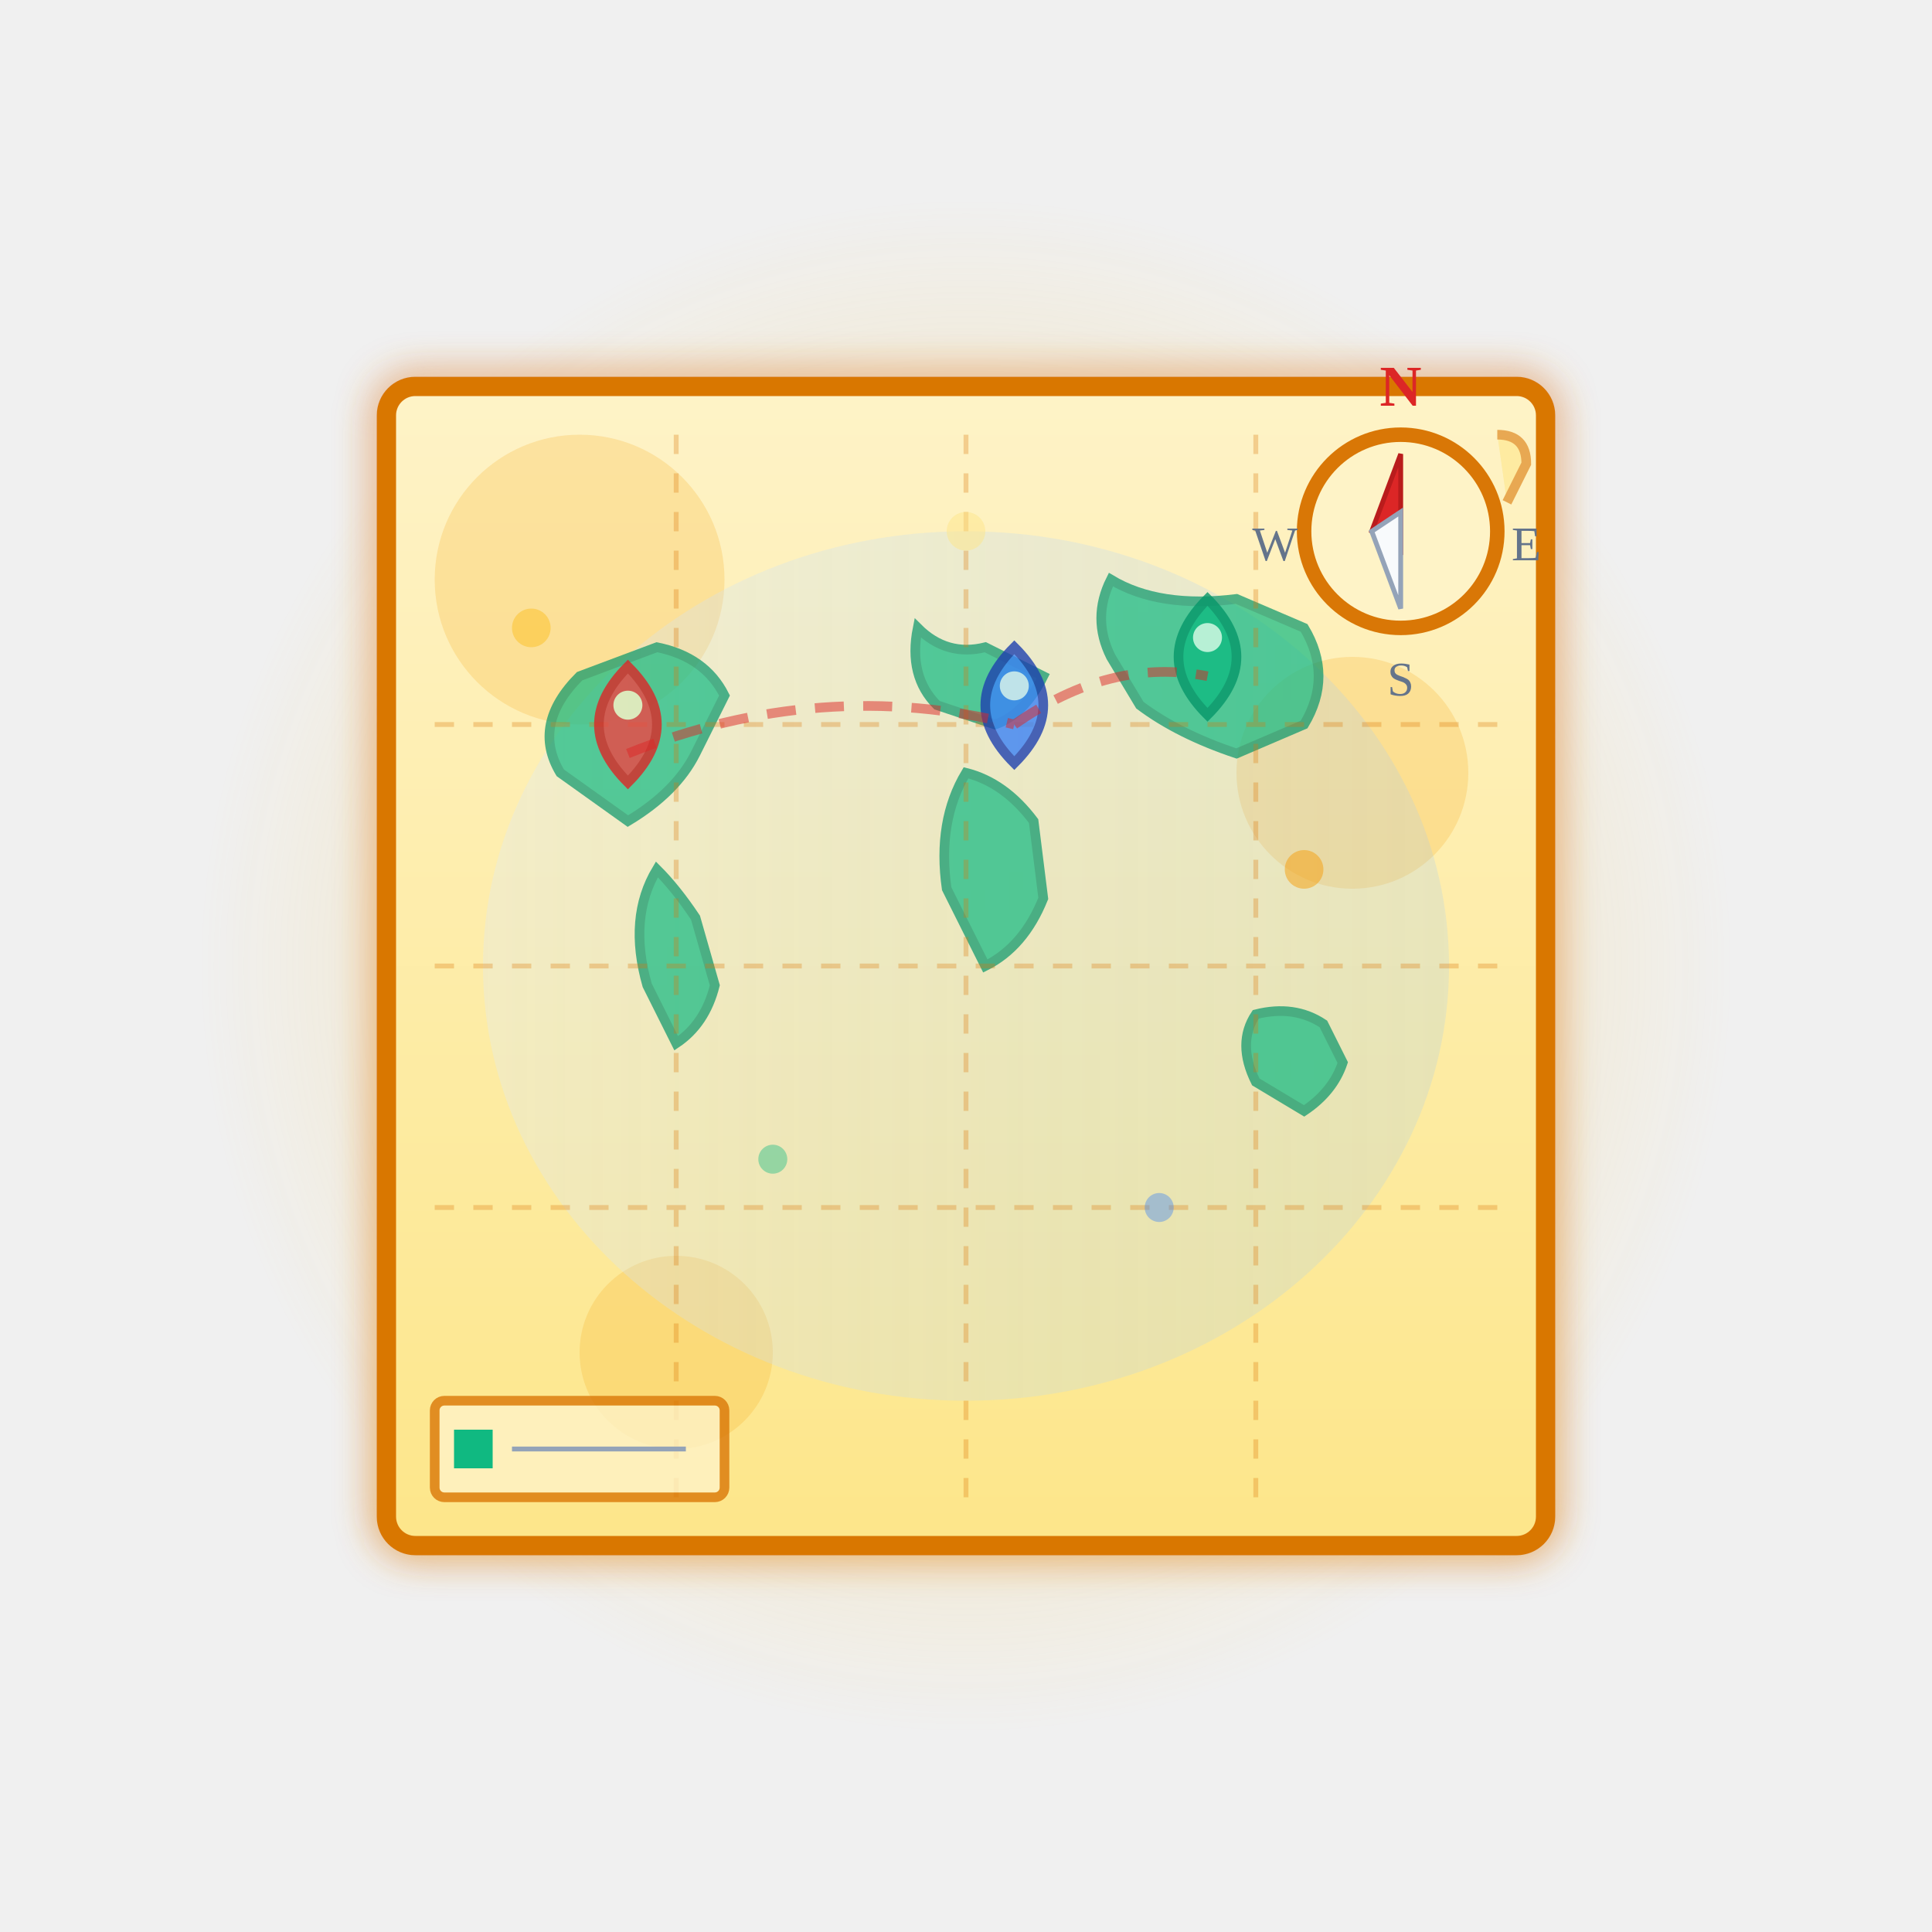
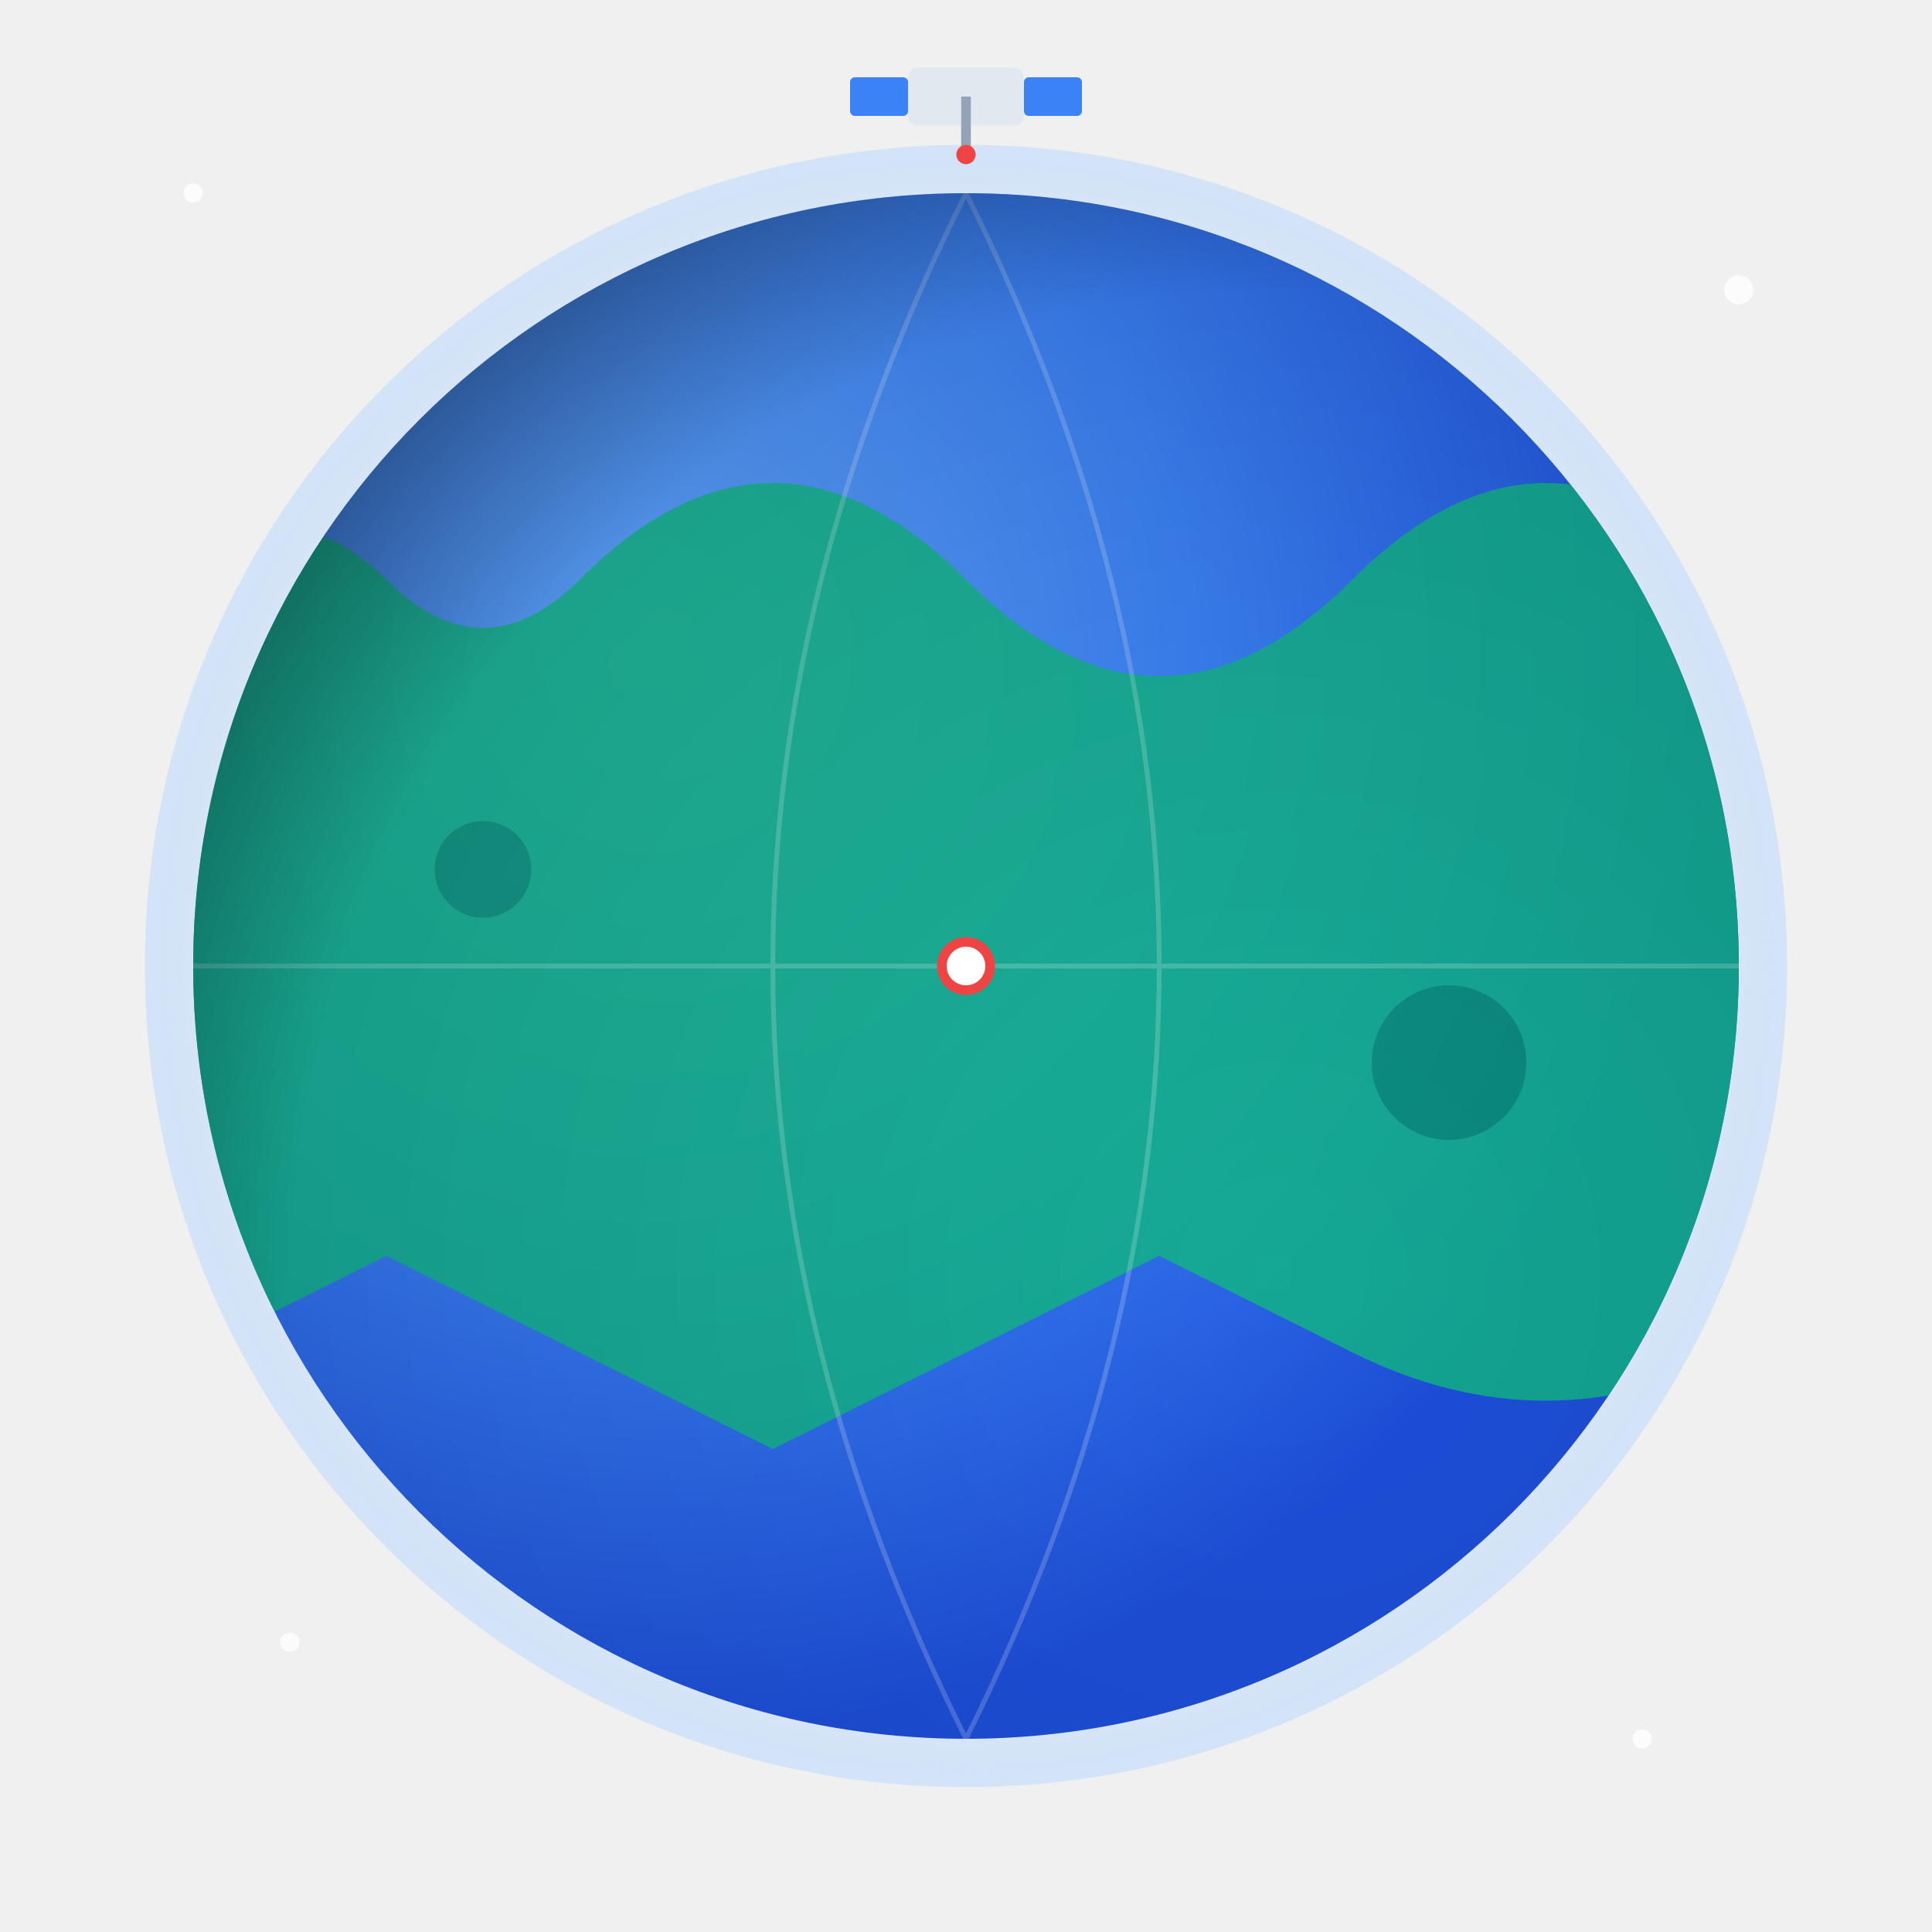
<svg xmlns="http://www.w3.org/2000/svg" viewBox="0 0 200 200" width="200" height="200">
  <defs>
-     <linearGradient id="mapGradient" x1="0%" y1="0%" x2="0%" y2="100%">
-       <stop offset="0%" style="stop-color:#fef3c7;stop-opacity:1" />
-       <stop offset="100%" style="stop-color:#fde68a;stop-opacity:1" />
-     </linearGradient>
-     <linearGradient id="oceanGradient">
-       <stop offset="0%" style="stop-color:#dbeafe;stop-opacity:0.6" />
-       <stop offset="100%" style="stop-color:#93c5fd;stop-opacity:0.4" />
-     </linearGradient>
-     <radialGradient id="explorationGlow">
-       <stop offset="0%" style="stop-color:#fef3c7;stop-opacity:0.5" />
-       <stop offset="100%" style="stop-color:#fbbf24;stop-opacity:0" />
+     <radialGradient id="oceanGradient" cx="30%" cy="30%" r="70%">
+       <stop offset="0%" style="stop-color:#60a5fa;stop-opacity:1" />
+       <stop offset="50%" style="stop-color:#3b82f6;stop-opacity:1" />
+       <stop offset="100%" style="stop-color:#1d4ed8;stop-opacity:1" />
    </radialGradient>
-     <filter id="mapGlow">
-       <feGaussianBlur stdDeviation="2" result="coloredBlur" />
-       <feMerge>
-         <feMergeNode in="coloredBlur" />
-         <feMergeNode in="SourceGraphic" />
-       </feMerge>
-     </filter>
+     <radialGradient id="atmosphereGlow" cx="50%" cy="50%" r="50%">
+       <stop offset="80%" style="stop-color:#93c5fd;stop-opacity:0" />
+       <stop offset="100%" style="stop-color:#bfdbfe;stop-opacity:0.6" />
+     </radialGradient>
+     <clipPath id="globeClip">
+       <circle cx="100" cy="100" r="80" />
+     </clipPath>
+     <radialGradient id="sphereShadow" cx="70%" cy="70%" r="80%">
+       <stop offset="0%" style="stop-color:#000000;stop-opacity:0" />
+       <stop offset="80%" style="stop-color:#000000;stop-opacity:0.1" />
+       <stop offset="100%" style="stop-color:#000000;stop-opacity:0.4" />
+     </radialGradient>
  </defs>
-   <circle cx="100" cy="100" r="80" fill="url(#explorationGlow)">
-     <animate attributeName="opacity" values="0.3;0.6;0.3" dur="5s" repeatCount="indefinite" />
+   <circle cx="100" cy="100" r="85" fill="url(#atmosphereGlow)">
+     <animate attributeName="opacity" values="0.4;0.7;0.4" dur="4s" repeatCount="indefinite" />
  </circle>
-   <rect x="40" y="40" width="120" height="120" fill="url(#mapGradient)" stroke="#d97706" stroke-width="2" rx="3" filter="url(#mapGlow)" />
-   <g opacity="0.2">
-     <circle cx="60" cy="60" r="15" fill="#f59e0b" />
-     <circle cx="140" cy="80" r="12" fill="#f59e0b" />
-     <circle cx="70" cy="140" r="10" fill="#f59e0b" />
-   </g>
-   <g id="oceans" opacity="0.5">
-     <ellipse cx="100" cy="100" rx="50" ry="45" fill="url(#oceanGradient)">
-       <animate attributeName="opacity" values="0.4;0.6;0.4" dur="4s" repeatCount="indefinite" />
-     </ellipse>
-   </g>
-   <g id="continents" fill="#10b981" opacity="0.7" stroke="#059669" stroke-width="1">
-     <path d="M 60 70 Q 55 75 58 80 L 65 85 Q 70 82 72 78 L 75 72 Q 73 68 68 67 Z" />
-     <path d="M 68 90 Q 65 95 67 102 L 70 108 Q 73 106 74 102 L 72 95 Q 70 92 68 90 Z" />
-     <path d="M 95 65 Q 98 68 102 67 L 108 70 Q 106 74 103 75 L 97 73 Q 94 70 95 65 Z" />
-     <path d="M 100 80 Q 97 85 98 92 L 102 100 Q 106 98 108 93 L 107 85 Q 104 81 100 80 Z" />
-     <path d="M 115 60 Q 120 63 128 62 L 135 65 Q 138 70 135 75 L 128 78 Q 122 76 118 73 L 115 68 Q 113 64 115 60 Z" />
-     <path d="M 130 105 Q 128 108 130 112 L 135 115 Q 138 113 139 110 L 137 106 Q 134 104 130 105 Z" />
-   </g>
-   <g stroke="#d97706" stroke-width="0.5" opacity="0.3" stroke-dasharray="2,2">
-     <line x1="45" y1="75" x2="155" y2="75" />
-     <line x1="45" y1="100" x2="155" y2="100" />
-     <line x1="45" y1="125" x2="155" y2="125" />
-     <line x1="70" y1="45" x2="70" y2="155" />
-     <line x1="100" y1="45" x2="100" y2="155" />
-     <line x1="130" y1="45" x2="130" y2="155" />
-   </g>
-   <g id="compass" transform="translate(145, 55)">
-     <circle cx="0" cy="0" r="10" fill="#fef3c7" stroke="#d97706" stroke-width="1.5" />
-     <path d="M 0,-8 L -3,0 L 0,2 Z" fill="#dc2626" stroke="#b91c1c" stroke-width="0.5">
-       <animateTransform attributeName="transform" type="rotate" from="0 0 0" to="360 0 0" dur="12s" repeatCount="indefinite" />
-     </path>
-     <path d="M 0,8 L -3,0 L 0,-2 Z" fill="#f8fafc" stroke="#94a3b8" stroke-width="0.5">
-       <animateTransform attributeName="transform" type="rotate" from="0 0 0" to="360 0 0" dur="12s" repeatCount="indefinite" />
-     </path>
-     <text x="0" y="-13" font-size="6" fill="#dc2626" text-anchor="middle" font-weight="bold">N</text>
-     <text x="13" y="3" font-size="5" fill="#64748b" text-anchor="middle">E</text>
-     <text x="0" y="17" font-size="5" fill="#64748b" text-anchor="middle">S</text>
-     <text x="-13" y="3" font-size="5" fill="#64748b" text-anchor="middle">W</text>
-   </g>
-   <g id="pins" opacity="0.8">
-     <g transform="translate(65, 75)">
-       <path d="M 0,-6 Q -3,-3 -3,0 Q -3,3 0,6 Q 3,3 3,0 Q 3,-3 0,-6 Z" fill="#ef4444" stroke="#dc2626" stroke-width="1">
-         <animate attributeName="opacity" values="0.8;1;0.8" dur="2s" repeatCount="indefinite" />
+   <circle cx="100" cy="100" r="80" fill="url(#oceanGradient)" />
+   <g clip-path="url(#globeClip)">
+     <g id="continents" fill="#10b981" opacity="0.8">
+       <path d="         M 20,60 Q 30,50 40,60 T 60,60 T 80,50 T 100,60 T 120,70 T 140,60 T 160,50 T 180,60         L 180,140 Q 160,150 140,140 T 120,130 T 100,140 T 80,150 T 60,140 T 40,130 T 20,140 Z         M 220,60 Q 230,50 240,60 T 260,60 T 280,50 T 300,60 T 320,70 T 340,60 T 360,50 T 380,60         L 380,140 Q 360,150 340,140 T 320,130 T 300,140 T 280,150 T 260,140 T 240,130 T 220,140 Z       ">
+         <animateTransform attributeName="transform" type="translate" from="0 0" to="-200 0" dur="8s" repeatCount="indefinite" />
      </path>
-       <circle cx="0" cy="-2" r="1.5" fill="#fef3c7" />
+       <circle cx="50" cy="90" r="5" fill="#059669">
+         <animateTransform attributeName="transform" type="translate" from="0 0" to="-200 0" dur="8s" repeatCount="indefinite" />
+       </circle>
+       <circle cx="150" cy="110" r="8" fill="#059669">
+         <animateTransform attributeName="transform" type="translate" from="0 0" to="-200 0" dur="8s" repeatCount="indefinite" />
+       </circle>
+       <circle cx="250" cy="90" r="5" fill="#059669">
+         <animateTransform attributeName="transform" type="translate" from="0 0" to="-200 0" dur="8s" repeatCount="indefinite" />
+       </circle>
+       <circle cx="350" cy="110" r="8" fill="#059669">
+         <animateTransform attributeName="transform" type="translate" from="0 0" to="-200 0" dur="8s" repeatCount="indefinite" />
+       </circle>
    </g>
-     <g transform="translate(105, 73)">
-       <path d="M 0,-6 Q -3,-3 -3,0 Q -3,3 0,6 Q 3,3 3,0 Q 3,-3 0,-6 Z" fill="#3b82f6" stroke="#1e40af" stroke-width="1">
-         <animate attributeName="opacity" values="0.8;1;0.8" dur="2s" begin="0.5s" repeatCount="indefinite" />
+     <g stroke="#ffffff" stroke-width="0.5" opacity="0.2" fill="none">
+       <path d="M 100,20 Q 60,100 100,180 M 100,20 Q 140,100 100,180 M 20,100 L 180,100">
+          
      </path>
-       <circle cx="0" cy="-2" r="1.5" fill="#dbeafe" />
-     </g>
-     <g transform="translate(125, 68)">
-       <path d="M 0,-6 Q -3,-3 -3,0 Q -3,3 0,6 Q 3,3 3,0 Q 3,-3 0,-6 Z" fill="#10b981" stroke="#059669" stroke-width="1">
-         <animate attributeName="opacity" values="0.8;1;0.8" dur="2s" begin="1s" repeatCount="indefinite" />
-       </path>
-       <circle cx="0" cy="-2" r="1.5" fill="#d1fae5" />
    </g>
  </g>
-   <g stroke="#dc2626" stroke-width="1" fill="none" opacity="0.5" stroke-dasharray="3,2">
-     <path d="M 65 78 Q 85 70 105 75">
-       <animate attributeName="stroke-dashoffset" from="0" to="10" dur="2s" repeatCount="indefinite" />
-     </path>
-     <path d="M 105 75 Q 115 68 125 70">
-       <animate attributeName="stroke-dashoffset" from="0" to="10" dur="2s" repeatCount="indefinite" />
-     </path>
+   <circle cx="100" cy="100" r="80" fill="url(#sphereShadow)" pointer-events="none" />
+   <g>
+     <animateTransform attributeName="transform" type="rotate" from="0 100 100" to="360 100 100" dur="6s" repeatCount="indefinite" />
+     <g transform="translate(100, 10)">
+       <rect x="-6" y="-3" width="12" height="6" fill="#e2e8f0" rx="1" />
+       <rect x="-12" y="-2" width="6" height="4" fill="#3b82f6" rx="0.5" />
+       <rect x="6" y="-2" width="6" height="4" fill="#3b82f6" rx="0.5" />
+       <line x1="0" y1="0" x2="0" y2="6" stroke="#94a3b8" stroke-width="1" />
+       <circle cx="0" cy="6" r="1" fill="#ef4444">
+         <animate attributeName="opacity" values="1;0;1" dur="1s" repeatCount="indefinite" />
+       </circle>
+     </g>
  </g>
-   <g id="legend" transform="translate(45, 145)">
-     <rect x="0" y="0" width="30" height="10" fill="#fef3c7" stroke="#d97706" stroke-width="1" opacity="0.8" rx="1" />
-     <rect x="2" y="3" width="4" height="4" fill="#10b981" />
-     <line x1="8" y1="5" x2="26" y2="5" stroke="#94a3b8" stroke-width="0.5" />
+   <g transform="translate(100, 100)">
+     <circle r="3" fill="#ef4444">
+       <animate attributeName="r" values="3;6;3" dur="2s" repeatCount="indefinite" />
+       <animate attributeName="opacity" values="1;0;1" dur="2s" repeatCount="indefinite" />
+     </circle>
+     <circle r="2" fill="#ffffff" />
  </g>
-   <g id="sparkles" opacity="0.5">
-     <circle cx="55" cy="65" r="2" fill="#fbbf24">
-       <animate attributeName="opacity" values="0;0.7;0" dur="2s" repeatCount="indefinite" />
+   <g fill="#ffffff" opacity="0.8">
+     <circle cx="20" cy="20" r="1">
+       <animate attributeName="opacity" values="0;1;0" dur="3s" repeatCount="indefinite" />
    </circle>
-     <circle cx="135" cy="90" r="2" fill="#f59e0b">
-       <animate attributeName="opacity" values="0;0.7;0" dur="2s" begin="0.5s" repeatCount="indefinite" />
+     <circle cx="180" cy="30" r="1.5">
+       <animate attributeName="opacity" values="0;1;0" dur="4s" repeatCount="indefinite" />
    </circle>
-     <circle cx="100" cy="55" r="2" fill="#fde68a">
-       <animate attributeName="opacity" values="0;0.7;0" dur="2s" begin="1s" repeatCount="indefinite" />
+     <circle cx="30" cy="170" r="1">
+       <animate attributeName="opacity" values="0;1;0" dur="2.5s" repeatCount="indefinite" />
+     </circle>
+     <circle cx="170" cy="180" r="1">
+       <animate attributeName="opacity" values="0;1;0" dur="3.5s" repeatCount="indefinite" />
    </circle>
  </g>
-   <g id="discoveryParticles" opacity="0.4">
-     <circle cx="80" cy="120" r="1.5" fill="#10b981">
-       <animateTransform attributeName="transform" type="translate" values="0,0; -15,20" dur="4s" repeatCount="indefinite" />
-       <animate attributeName="opacity" values="0.4;0" dur="4s" repeatCount="indefinite" />
-     </circle>
-     <circle cx="120" cy="125" r="1.5" fill="#3b82f6">
-       <animateTransform attributeName="transform" type="translate" values="0,0; 15,22" dur="4s" begin="0.5s" repeatCount="indefinite" />
-       <animate attributeName="opacity" values="0.4;0" dur="4s" begin="0.5s" repeatCount="indefinite" />
-     </circle>
-   </g>
-   <path d="M 155 45 Q 158 45 158 48 L 156 52" fill="#fde68a" stroke="#d97706" stroke-width="1" opacity="0.6" />
</svg>
